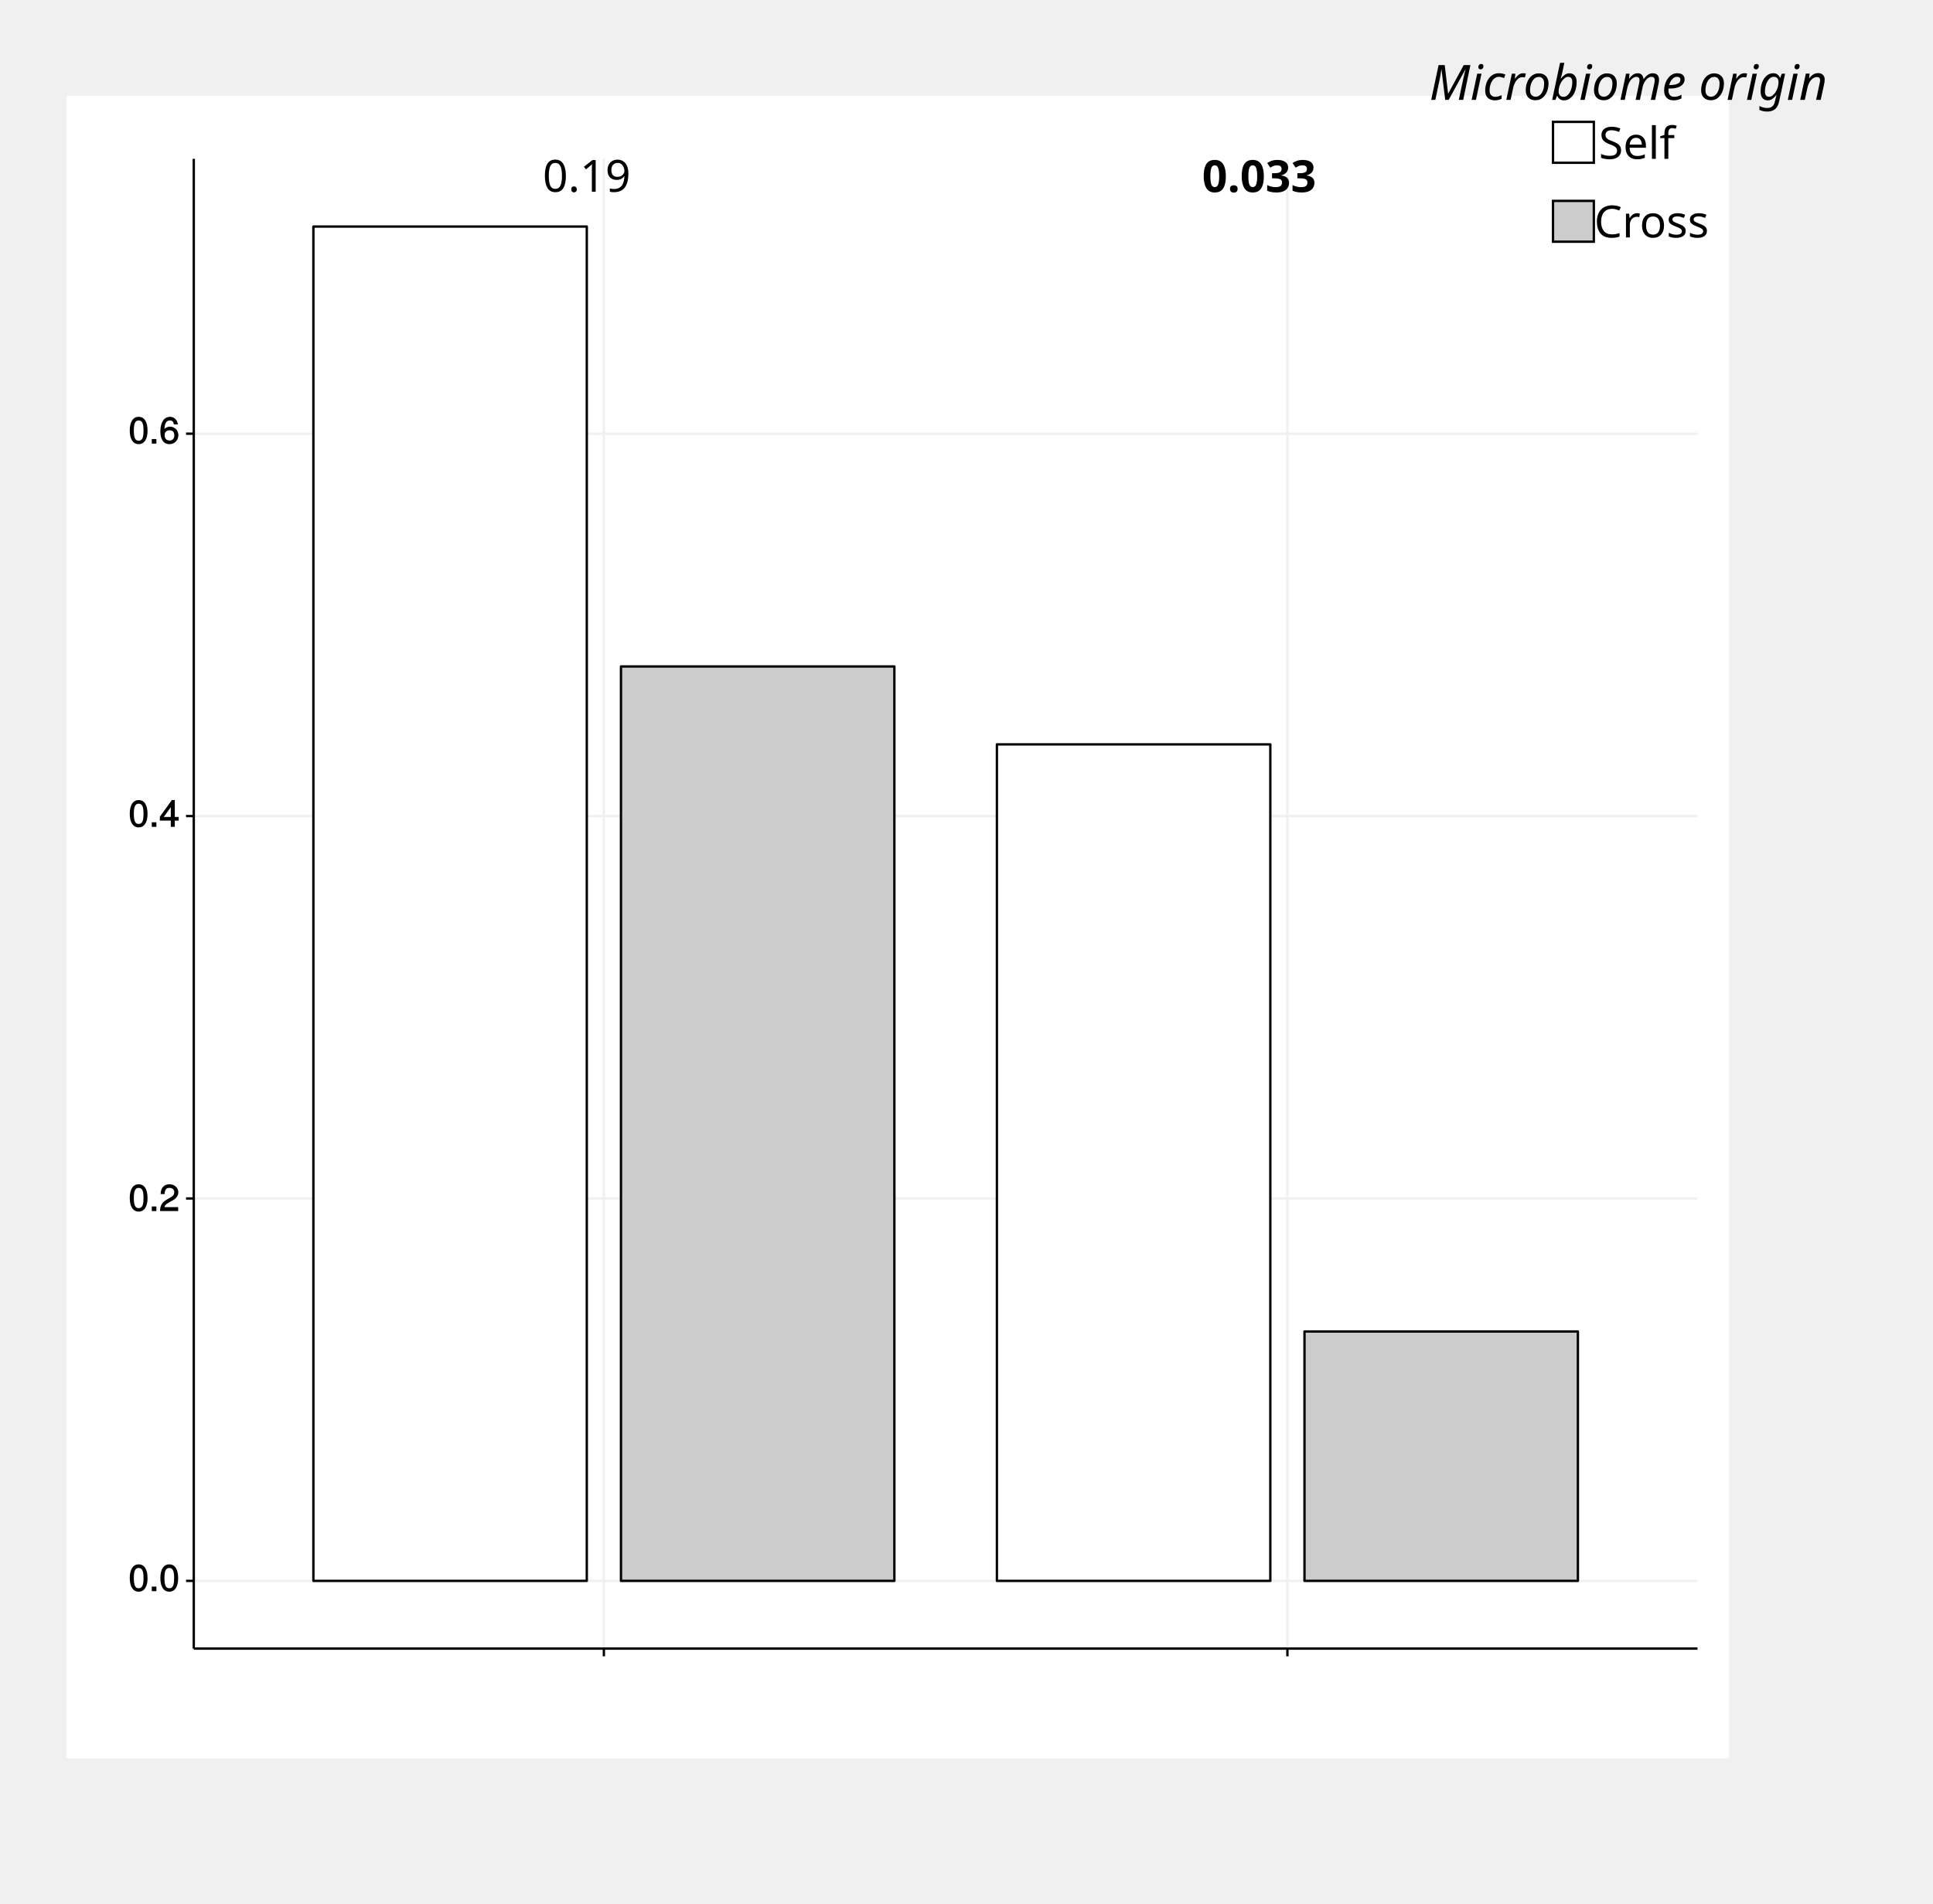
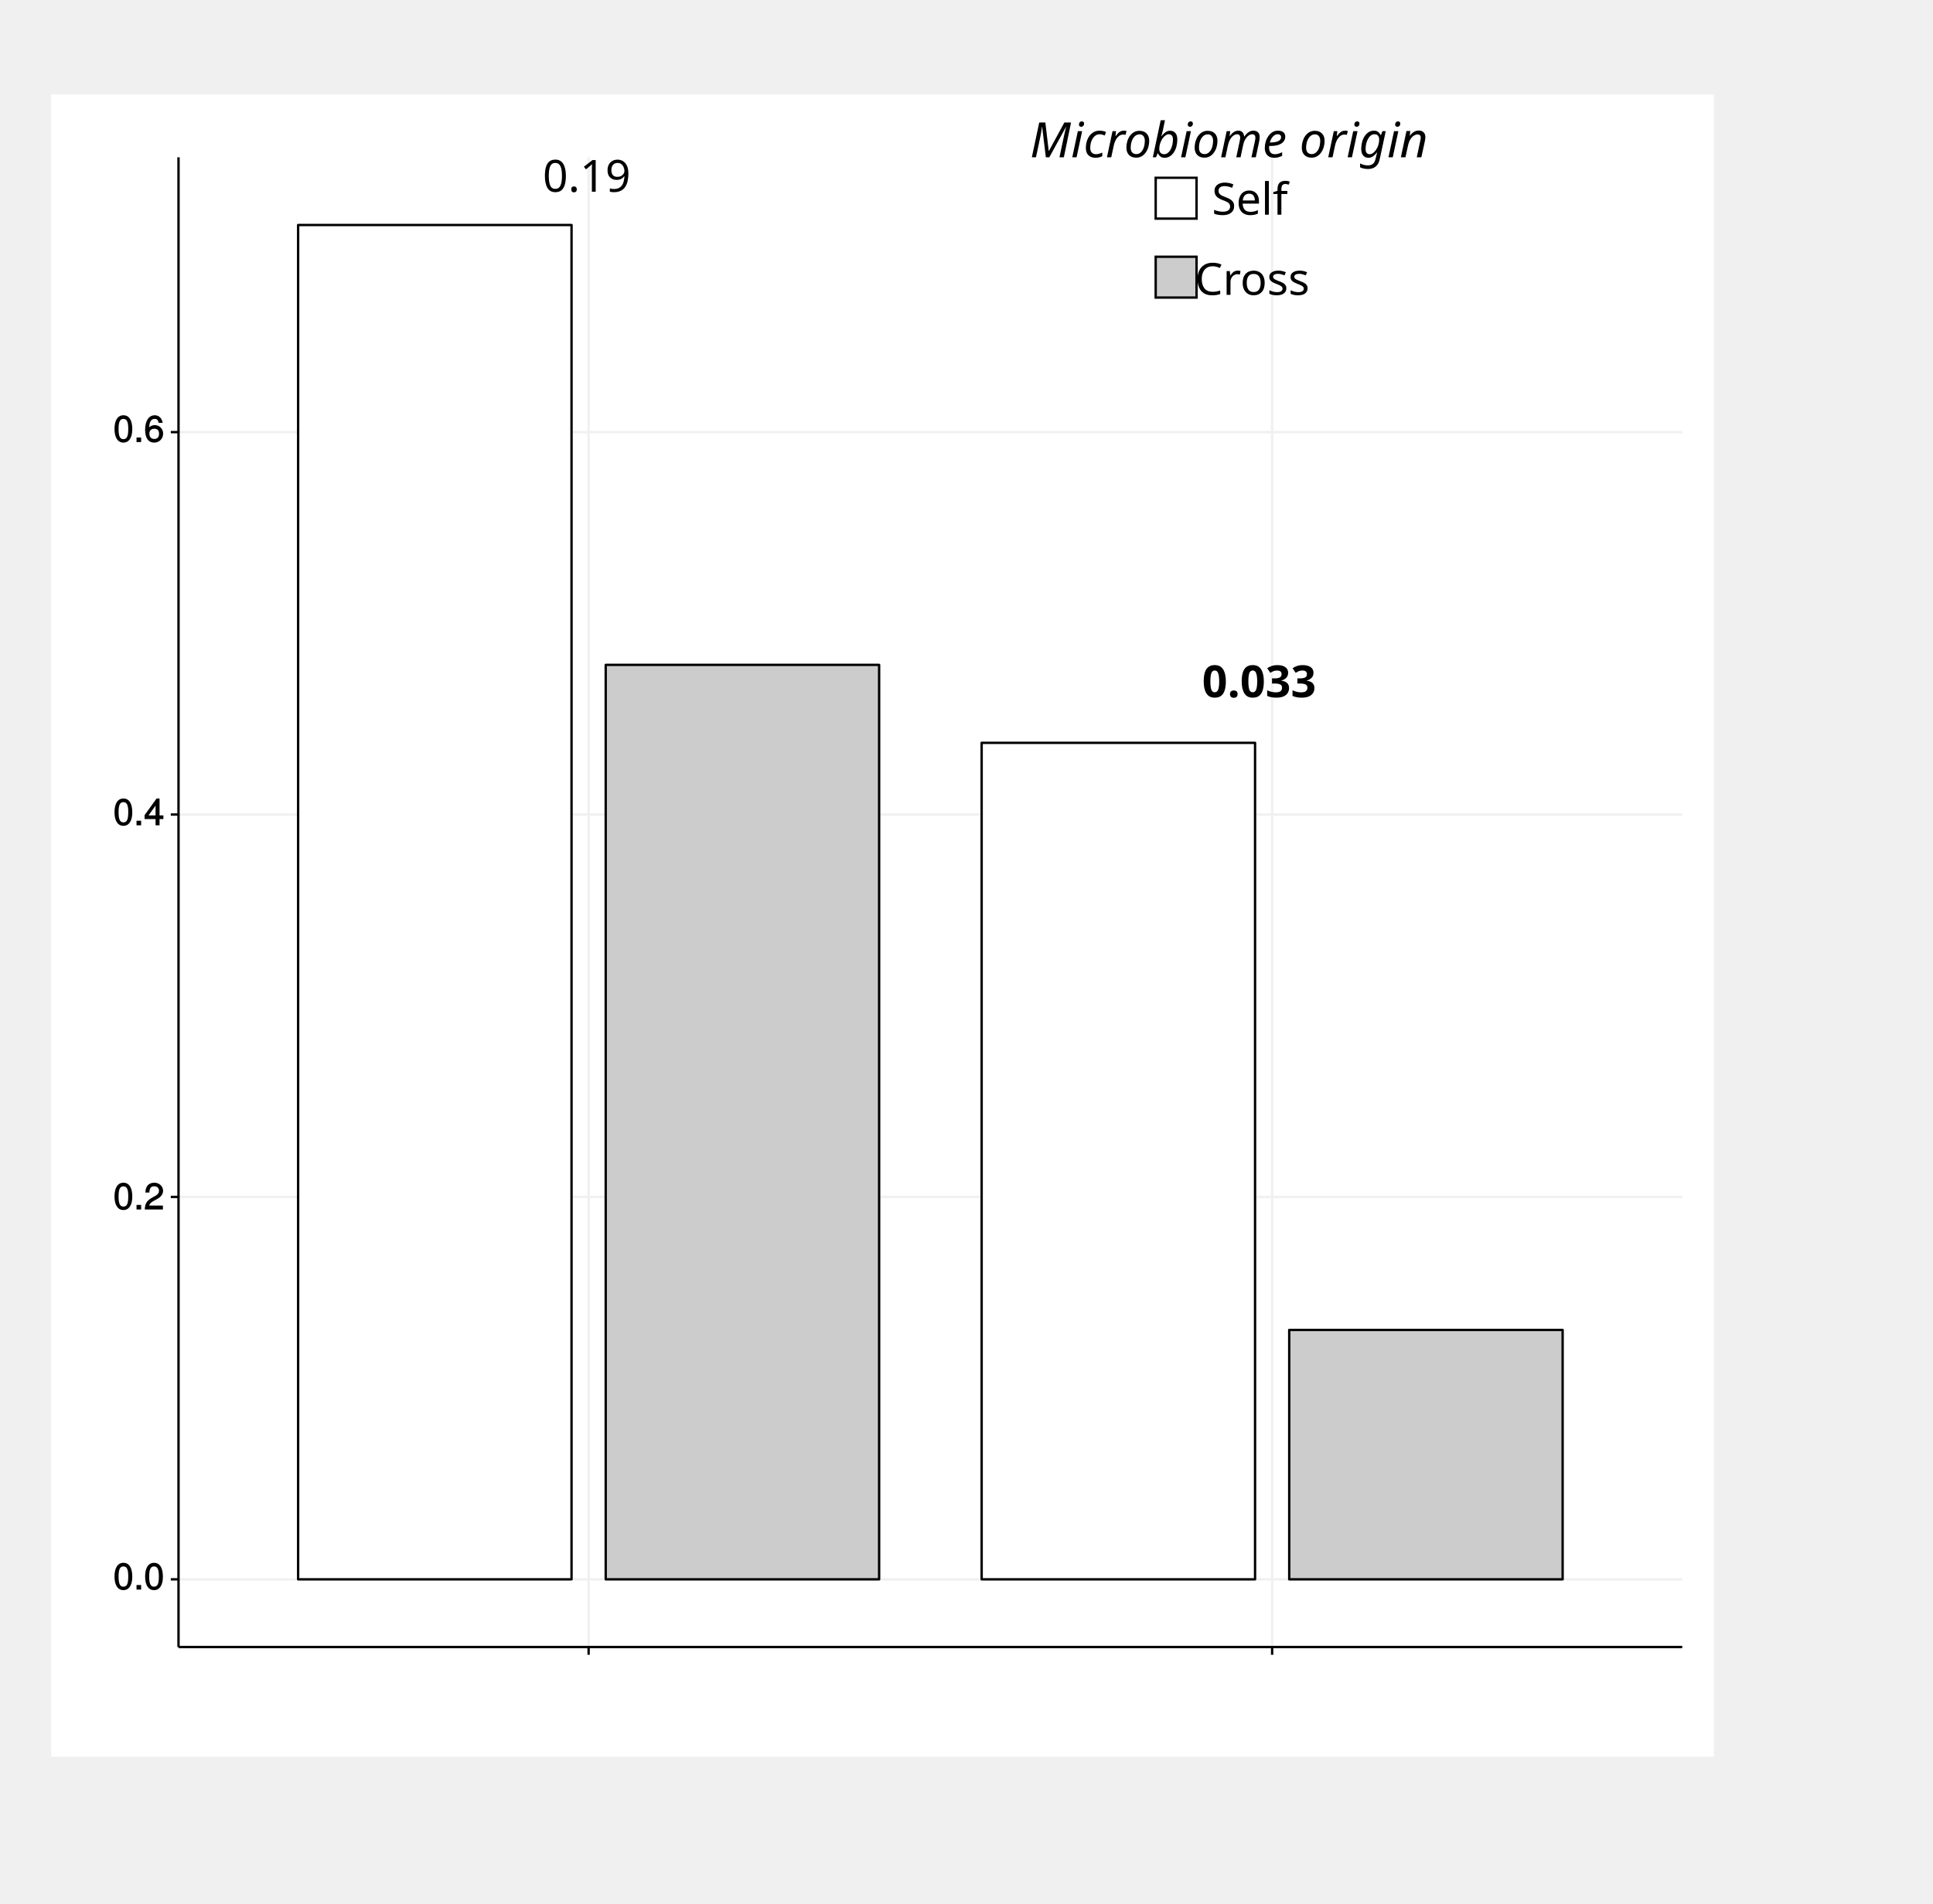
<svg xmlns="http://www.w3.org/2000/svg" xmlns:xlink="http://www.w3.org/1999/xlink" width="30.764cm" height="30.302cm" viewBox="0 0 872.042 858.967" version="1.1" id="svg220">
  <defs id="defs79">
    <g id="g56">
      <symbol overflow="visible" id="glyph0-0" style="overflow:visible">
        <path style="stroke:none" d="" id="path2" />
      </symbol>
      <symbol overflow="visible" id="glyph0-1" style="overflow:visible">
        <path style="stroke:none" d="m 6.609,-4.484 c 0,-3.156 -1.125,-4.859 -3.094,-4.859 -1.953,0 -3.109,1.734 -3.109,4.781 0,3.047 1.172,4.75 3.109,4.75 1.922,0 3.094,-1.703 3.094,-4.672 z M 5.203,-4.594 c 0,2.578 -0.453,3.578 -1.703,3.578 -1.203,0 -1.672,-1.062 -1.672,-3.547 0,-2.469 0.469,-3.516 1.688,-3.516 1.219,0 1.688,1.047 1.688,3.484 z m 0,0" id="path5" />
      </symbol>
      <symbol overflow="visible" id="glyph0-2" style="overflow:visible">
        <path style="stroke:none" d="M 2.578,-0.125 V -1.594 H 0.969 V 0 h 1.609 z m 0,0" id="path8" />
      </symbol>
      <symbol overflow="visible" id="glyph0-3" style="overflow:visible">
        <path style="stroke:none" d="m 6.672,-6.547 c 0,-1.531 -1.328,-2.797 -3.031,-2.797 C 1.781,-9.344 0.562,-8.25 0.5,-5.922 h 1.375 c 0.109,-1.656 0.609,-2.172 1.719,-2.172 1.031,0 1.656,0.609 1.656,1.578 0,0.719 -0.391,1.25 -1.188,1.703 L 2.875,-4.141 C 0.984,-3.078 0.391,-2.125 0.281,0 h 6.328 v -1.375 h -4.75 c 0.078,-0.609 0.453,-1 1.562,-1.641 l 1.281,-0.703 c 1.266,-0.672 1.969,-1.703 1.969,-2.828 z m 0,0" id="path11" />
      </symbol>
      <symbol overflow="visible" id="glyph0-4" style="overflow:visible">
        <path style="stroke:none" d="m 6.781,-2.297 v -1.156 H 5.438 V -9.344 H 4.406 l -4.188,5.812 v 1.359 H 4.047 V 0 H 5.438 V -2.172 H 6.781 Z M 4.188,-3.453 H 1.594 L 4.281,-7.188 4.047,-7.281 v 3.828 z m 0,0" id="path14" />
      </symbol>
      <symbol overflow="visible" id="glyph0-5" style="overflow:visible">
        <path style="stroke:none" d="m 6.688,-2.938 c 0,-1.688 -1.281,-2.969 -2.906,-2.969 -0.891,0 -1.703,0.391 -2.188,1.062 l 0.234,0.078 c 0.016,-2.203 0.609,-3.312 1.891,-3.312 0.797,0 1.203,0.375 1.406,1.375 H 6.531 C 6.281,-8.312 5.188,-9.344 3.797,-9.344 c -2.109,0 -3.391,1.922 -3.391,5.078 0,2.828 1.109,4.453 3.188,4.453 1.734,0 3.094,-1.359 3.094,-3.125 z m -1.422,0.078 c 0,1.141 -0.625,1.781 -1.656,1.781 -1.047,0 -1.719,-0.672 -1.719,-1.844 0,-1.125 0.641,-1.719 1.75,-1.719 1.094,0 1.625,0.578 1.625,1.781 z m 0,0" id="path17" />
      </symbol>
      <symbol overflow="visible" id="glyph0-6" style="overflow:visible">
        <path style="stroke:none" d="M 9.203,-0.125 V -5.203 H 5.047 V -3.875 h 2.844 v 0.125 c 0,1.672 -1.094,2.656 -2.797,2.656 -2.109,0 -3.219,-1.391 -3.219,-3.672 0,-2.281 1.188,-3.75 3.156,-3.75 1.422,0 2.297,0.688 2.578,2.016 H 9.094 C 8.734,-8.516 7.172,-9.828 5.047,-9.828 c -2.859,0 -4.625,2.344 -4.625,5.125 0,2.875 1.891,4.938 4.422,4.938 1.266,0 2.359,-0.484 3.109,-1.312 L 8.203,0 h 1 z m 0,0" id="path20" />
      </symbol>
      <symbol overflow="visible" id="glyph0-7" style="overflow:visible">
        <path style="stroke:none" d="M 6.969,-0.156 V -1.125 c -0.234,0.047 -0.281,0.047 -0.359,0.047 -0.359,0 -0.438,-0.047 -0.438,-0.375 v -3.75 c 0,-1.188 -1,-1.969 -2.656,-1.969 -1.625,0 -2.766,0.766 -2.844,2.453 h 1.344 c 0.109,-0.953 0.469,-1.188 1.469,-1.188 0.953,0 1.359,0.219 1.359,0.859 v 0.281 c 0,0.453 -0.141,0.5 -0.984,0.609 -1.5,0.188 -1.734,0.234 -2.141,0.406 -0.781,0.328 -1.328,1.062 -1.328,1.875 0,1.219 0.984,2.062 2.344,2.062 0.859,0 1.781,-0.391 2.203,-0.844 0.047,0.25 0.656,0.75 1.172,0.75 0.219,0 0.391,-0.031 0.859,-0.141 z m -2.125,-2.281 c 0,0.953 -0.844,1.422 -1.875,1.422 -0.828,0 -1.188,-0.156 -1.188,-0.875 C 1.781,-2.594 2.125,-2.781 3.266,-2.938 4.391,-3.094 4.625,-3.141 4.844,-3.25 Z m 0,0" id="path23" />
      </symbol>
      <symbol overflow="visible" id="glyph0-8" style="overflow:visible">
        <path style="stroke:none" d="m 5.969,-0.125 v -1.078 h -4 L 5.797,-5.844 v -1.125 H 0.531 v 1.203 H 4.109 L 0.25,-1.141 V 0 h 5.719 z m 0,0" id="path26" />
      </symbol>
      <symbol overflow="visible" id="glyph0-9" style="overflow:visible">
        <path style="stroke:none" d="m 6.688,-3.172 c 0,-0.969 -0.078,-1.594 -0.266,-2.094 -0.438,-1.094 -1.578,-1.906 -2.844,-1.906 -1.859,0 -3.203,1.531 -3.203,3.734 0,2.203 1.297,3.625 3.188,3.625 1.531,0 2.719,-1 3.016,-2.484 H 5.25 C 4.906,-1.281 4.453,-1.062 3.594,-1.062 2.484,-1.062 1.781,-1.641 1.75,-3.047 H 6.688 Z M 5.516,-4.031 c 0,0 -0.188,-0.125 -0.172,-0.156 H 1.797 C 1.875,-5.234 2.5,-5.906 3.578,-5.906 c 1.047,0 1.703,0.734 1.703,1.781 z m 0,0" id="path29" />
      </symbol>
      <symbol overflow="visible" id="glyph0-10" style="overflow:visible">
        <path style="stroke:none" d="M 2.062,-0.125 V -9.594 H 0.734 V 0 H 2.062 Z m 0,0" id="path32" />
      </symbol>
      <symbol overflow="visible" id="glyph0-11" style="overflow:visible">
        <path style="stroke:none" d="m 8.078,-2.688 c 0,-1.156 -0.844,-2.141 -2.109,-2.484 L 3.625,-5.797 C 2.5,-6.094 2.219,-6.328 2.219,-7.031 c 0,-0.953 0.703,-1.531 1.953,-1.531 1.484,0 2.188,0.547 2.188,1.891 H 7.75 C 7.75,-8.625 6.359,-9.828 4.203,-9.828 2.156,-9.828 0.75,-8.562 0.75,-6.875 c 0,1.141 0.75,1.984 1.969,2.312 l 2.328,0.609 c 1.172,0.312 1.562,0.656 1.562,1.375 0,1.031 -0.625,1.484 -2.234,1.484 -1.766,0 -2.5,-0.734 -2.5,-2.203 H 0.469 c 0,2.344 1.625,3.531 3.828,3.531 2.375,0 3.781,-1.266 3.781,-2.922 z m 0,0" id="path35" />
      </symbol>
      <symbol overflow="visible" id="glyph0-12" style="overflow:visible">
        <path style="stroke:none" d="M 6.391,-1.234 V -6.969 H 5.125 v 1.109 l 0.234,-0.094 C 4.828,-6.75 4.078,-7.172 3.219,-7.172 c -1.703,0 -2.984,1.578 -2.984,3.75 0,2.109 1.328,3.609 2.906,3.609 0.844,0 1.516,-0.391 2.219,-1.234 L 5.125,-1.141 V -0.688 C 5.125,1.094 4.547,1.625 3.297,1.625 2.453,1.625 1.938,1.453 1.781,0.5 H 0.438 c 0.125,1.406 1.25,2.297 2.828,2.297 2.094,0 3.125,-1.062 3.125,-4.031 z M 5.031,-3.438 c 0,1.594 -0.547,2.375 -1.672,2.375 -1.172,0 -1.75,-0.797 -1.75,-2.422 0,-1.609 0.594,-2.422 1.734,-2.422 1.141,0 1.688,0.844 1.688,2.469 z m 0,0" id="path38" />
      </symbol>
      <symbol overflow="visible" id="glyph0-13" style="overflow:visible">
        <path style="stroke:none" d="M 2.078,-0.125 V -6.969 H 0.75 V 0 h 1.328 z m 0.156,-7.719 V -9.312 H 0.625 v 1.594 h 1.609 z m 0,0" id="path41" />
      </symbol>
      <symbol overflow="visible" id="glyph0-14" style="overflow:visible">
        <path style="stroke:none" d="m 3.375,-0.125 v -1.078 c -0.266,0.078 -0.438,0.094 -0.641,0.094 -0.453,0 -0.453,0.016 -0.453,-0.469 v -4.25 H 3.375 V -6.969 H 2.281 V -8.812 H 0.953 v 1.844 H 0.031 v 1.141 h 0.922 v 4.734 c 0,0.672 0.594,1.188 1.422,1.188 0.266,0 0.516,-0.031 1,-0.109 z m 0,0" id="path44" />
      </symbol>
      <symbol overflow="visible" id="glyph0-15" style="overflow:visible">
        <path style="stroke:none" d="m 4.234,-5.906 v -1.203 c -0.312,-0.047 -0.391,-0.062 -0.531,-0.062 -0.703,0 -1.328,0.469 -1.938,1.469 L 2,-5.625 V -6.969 H 0.75 V 0 h 1.328 v -3.609 c 0,-1.516 0.375,-2.141 2.156,-2.156 z m 0,0" id="path47" />
      </symbol>
      <symbol overflow="visible" id="glyph0-16" style="overflow:visible">
        <path style="stroke:none" d="M 6.297,-0.125 V -6.969 H 4.969 v 3.828 c 0,1.375 -0.578,2.125 -1.688,2.125 -0.844,0 -1.266,-0.359 -1.266,-1.172 V -6.969 H 0.688 v 5.203 c 0,1.109 0.969,1.953 2.281,1.953 0.984,0 1.703,-0.375 2.328,-1.266 L 5.062,-1.172 V 0 h 1.234 z m 0,0" id="path50" />
      </symbol>
      <symbol overflow="visible" id="glyph0-17" style="overflow:visible">
        <path style="stroke:none" d="M 6,-2.016 C 6,-3 5.312,-3.641 3.984,-3.969 L 2.953,-4.203 C 2.078,-4.422 1.844,-4.562 1.844,-5.031 c 0,-0.609 0.422,-0.875 1.297,-0.875 0.859,0 1.172,0.234 1.203,1.062 h 1.391 c -0.016,-1.438 -1.016,-2.328 -2.562,-2.328 -1.562,0 -2.719,0.953 -2.719,2.188 0,1.062 0.688,1.688 2.266,2.062 l 1,0.25 c 0.75,0.172 0.906,0.266 0.906,0.75 0,0.625 -0.484,0.859 -1.422,0.859 -0.969,0 -1.375,-0.094 -1.531,-1.25 h -1.375 c 0.047,1.688 1.062,2.5 2.812,2.5 C 4.797,0.188 6,-0.719 6,-2.016 Z m 0,0" id="path53" />
      </symbol>
    </g>
    <clipPath id="clip1">
      <path d="M 57.422,28.348 H 736 V 701 H 57.422 Z m 0,0" id="path58" />
    </clipPath>
    <clipPath id="clip2">
      <path d="M 57.422,669 H 736.824 v 2 H 57.422 Z m 0,0" id="path61" />
    </clipPath>
    <clipPath id="clip3">
      <path d="M 57.422,496 H 736.824 v 3 H 57.422 Z m 0,0" id="path64" />
    </clipPath>
    <clipPath id="clip4">
      <path d="M 57.422,324 H 736.824 v 2 H 57.422 Z m 0,0" id="path67" />
    </clipPath>
    <clipPath id="clip5">
      <path d="M 57.422,151 H 736.824 v 2 H 57.422 Z m 0,0" id="path70" />
    </clipPath>
    <clipPath id="clip6">
      <path d="m 241,28.348 h 2 V 701.578 h -2 z m 0,0" id="path73" />
    </clipPath>
    <clipPath id="clip7">
      <path d="m 550,28.348 h 2 V 701.578 h -2 z m 0,0" id="path76" />
    </clipPath>
  </defs>
-   <g id="g4037" transform="rotate(-90,411.6568,381.6718)">
-     <g transform="rotate(90,375,375)" id="surface263">
-       <rect id="rect81" style="fill:#ffffff;fill-opacity:1;stroke:none" height="750" width="750" y="0" x="0" />
-       <rect transform="rotate(-90)" id="rect83" style="fill:#ffffff;fill-opacity:1;stroke:none" height="750" width="750" y="0" x="-750" />
-       <g style="clip-rule:nonzero" id="g87" clip-path="url(#clip1)">
-         <path id="path85" d="M 57.422,700.578 H 735.824 V 28.348 H 57.422 Z m 0,0" style="fill:#ffffff;fill-opacity:1;fill-rule:nonzero;stroke:none" />
-       </g>
-       <g style="clip-rule:nonzero" id="g91" clip-path="url(#clip2)">
-         <path id="path89" d="M 57.422,670.02 H 735.828" style="fill:none;stroke:#f0f0f0;stroke-width:1.067;stroke-linecap:butt;stroke-linejoin:round;stroke-miterlimit:10;stroke-opacity:1" />
-       </g>
-       <g style="clip-rule:nonzero" id="g95" clip-path="url(#clip3)">
-         <path id="path93" d="M 57.422,497.469 H 735.828" style="fill:none;stroke:#f0f0f0;stroke-width:1.067;stroke-linecap:butt;stroke-linejoin:round;stroke-miterlimit:10;stroke-opacity:1" />
-       </g>
-       <g style="clip-rule:nonzero" id="g99" clip-path="url(#clip4)">
-         <path id="path97" d="M 57.422,324.918 H 735.828" style="fill:none;stroke:#f0f0f0;stroke-width:1.067;stroke-linecap:butt;stroke-linejoin:round;stroke-miterlimit:10;stroke-opacity:1" />
-       </g>
-       <g style="clip-rule:nonzero" id="g103" clip-path="url(#clip5)">
-         <path id="path101" d="M 57.422,152.367 H 735.828" style="fill:none;stroke:#f0f0f0;stroke-width:1.067;stroke-linecap:butt;stroke-linejoin:round;stroke-miterlimit:10;stroke-opacity:1" />
-       </g>
-       <g style="clip-rule:nonzero" id="g107" clip-path="url(#clip6)">
-         <path id="path105" d="M 242.441,700.578 V 28.348" style="fill:none;stroke:#f0f0f0;stroke-width:1.067;stroke-linecap:butt;stroke-linejoin:round;stroke-miterlimit:10;stroke-opacity:1" />
-       </g>
-       <g style="clip-rule:nonzero" id="g111" clip-path="url(#clip7)">
-         <path id="path109" d="M 550.809,700.578 V 28.348" style="fill:none;stroke:#f0f0f0;stroke-width:1.067;stroke-linecap:butt;stroke-linejoin:round;stroke-miterlimit:10;stroke-opacity:1" />
-       </g>
-       <path id="path113" d="M 250.152,670.02 H 373.5 V 257.398 H 250.152 Z m 0,0" style="fill:#cccccc;fill-opacity:1;fill-rule:nonzero;stroke:#000000;stroke-width:1.067;stroke-linecap:butt;stroke-linejoin:round;stroke-miterlimit:10;stroke-opacity:1" />
-       <path id="path115" d="M 111.387,670.02 H 234.734 V 58.902 H 111.387 Z m 0,0" style="fill:#ffffff;fill-opacity:1;fill-rule:nonzero;stroke:#000000;stroke-width:1.067;stroke-linecap:butt;stroke-linejoin:round;stroke-miterlimit:10;stroke-opacity:1" />
-       <path id="path117" d="M 558.516,670.02 H 681.863 V 557.484 H 558.516 Z m 0,0" style="fill:#cccccc;fill-opacity:1;fill-rule:nonzero;stroke:#000000;stroke-width:1.067;stroke-linecap:butt;stroke-linejoin:round;stroke-miterlimit:10;stroke-opacity:1" />
-       <path id="path119" d="M 419.754,670.02 H 543.102 V 292.562 H 419.754 Z m 0,0" style="fill:#ffffff;fill-opacity:1;fill-rule:nonzero;stroke:#000000;stroke-width:1.067;stroke-linecap:butt;stroke-linejoin:round;stroke-miterlimit:10;stroke-opacity:1" />
-       <path id="path121" d="M 57.422,700.578 V 28.348" style="fill:none;stroke:#000000;stroke-width:1.067;stroke-linecap:butt;stroke-linejoin:round;stroke-miterlimit:10;stroke-opacity:1" />
-       <g transform="matrix(1.29389,0,0,1.29389,-14.8716,-198.347)" id="g129" style="fill:#000000;fill-opacity:1">
-         <use height="100%" width="100%" id="use123" y="674.714" x="33.148" xlink:href="#glyph0-1" />
-         <use height="100%" width="100%" id="use125" y="674.714" x="40.264" xlink:href="#glyph0-2" />
-         <use height="100%" width="100%" id="use127" y="674.714" x="43.821" xlink:href="#glyph0-1" />
-       </g>
-       <g transform="matrix(1.29389,0,0,1.29389,-14.8716,-146.597)" id="g137" style="fill:#000000;fill-opacity:1">
-         <use height="100%" width="100%" id="use131" y="502.163" x="33.148" xlink:href="#glyph0-1" />
-         <use height="100%" width="100%" id="use133" y="502.163" x="40.264" xlink:href="#glyph0-2" />
-         <use height="100%" width="100%" id="use135" y="502.163" x="43.821" xlink:href="#glyph0-3" />
-       </g>
-       <g transform="matrix(1.29389,0,0,1.29389,-14.8716,-96.70231)" id="g145" style="fill:#000000;fill-opacity:1">
-         <use height="100%" width="100%" id="use139" y="329.612" x="33.148" xlink:href="#glyph0-1" />
-         <use height="100%" width="100%" id="use141" y="329.612" x="40.264" xlink:href="#glyph0-2" />
-         <use height="100%" width="100%" id="use143" y="329.612" x="43.821" xlink:href="#glyph0-4" />
-       </g>
-       <g transform="matrix(1.29389,0,0,1.29389,-14.8716,-46.37337)" id="g153" style="fill:#000000;fill-opacity:1">
-         <use height="100%" width="100%" id="use147" y="157.062" x="33.148" xlink:href="#glyph0-1" />
-         <use height="100%" width="100%" id="use149" y="157.062" x="40.264" xlink:href="#glyph0-2" />
-         <use height="100%" width="100%" id="use151" y="157.062" x="43.821" xlink:href="#glyph0-5" />
-       </g>
-       <path id="path155" d="m 53.938,670.02 h 3.484" style="fill:none;stroke:#000000;stroke-width:1.067;stroke-linecap:butt;stroke-linejoin:round;stroke-miterlimit:10;stroke-opacity:1" />
-       <path id="path157" d="m 53.938,497.469 h 3.484" style="fill:none;stroke:#000000;stroke-width:1.067;stroke-linecap:butt;stroke-linejoin:round;stroke-miterlimit:10;stroke-opacity:1" />
-       <path id="path159" d="m 53.938,324.918 h 3.484" style="fill:none;stroke:#000000;stroke-width:1.067;stroke-linecap:butt;stroke-linejoin:round;stroke-miterlimit:10;stroke-opacity:1" />
-       <path id="path161" d="m 53.938,152.367 h 3.484" style="fill:none;stroke:#000000;stroke-width:1.067;stroke-linecap:butt;stroke-linejoin:round;stroke-miterlimit:10;stroke-opacity:1" />
-       <path id="path163" d="M 57.422,700.578 H 735.828" style="fill:none;stroke:#000000;stroke-width:1.067;stroke-linecap:butt;stroke-linejoin:round;stroke-miterlimit:10;stroke-opacity:1" />
-       <path id="path165" d="m 242.441,704.062 v -3.484" style="fill:none;stroke:#000000;stroke-width:1.067;stroke-linecap:butt;stroke-linejoin:round;stroke-miterlimit:10;stroke-opacity:1" />
-       <path id="path167" d="m 550.809,704.062 v -3.484" style="fill:none;stroke:#000000;stroke-width:1.067;stroke-linecap:butt;stroke-linejoin:round;stroke-miterlimit:10;stroke-opacity:1" />
-       <path id="path209" d="m 713.824,84.352 h 22.004 V 28.348 h -22.004 z m 0,0" style="fill:#ffffff;fill-opacity:1;fill-rule:nonzero;stroke:none" />
-       <path id="path211" d="m 713.824,64.508 h 19.844 v -19.844 h -19.844 z m 0,0" style="fill:#ffffff;fill-opacity:1;fill-rule:nonzero;stroke:none" />
-       <path id="path213" d="m 670.633,30.104 h 18.426 V 11.679 H 670.633 Z m 0,0" style="fill:#ffffff;fill-opacity:1;fill-rule:nonzero;stroke:#000000;stroke-width:1.067;stroke-linecap:round;stroke-linejoin:miter;stroke-miterlimit:10;stroke-opacity:1" />
-       <path id="path215" d="m 713.824,84.352 h 19.844 v -19.844 h -19.844 z m 0,0" style="fill:#ffffff;fill-opacity:1;fill-rule:nonzero;stroke:none" />
-       <path id="path217" d="m 670.633,65.738 h 18.426 V 47.312 H 670.633 Z m 0,0" style="fill:#cccccc;fill-opacity:1;fill-rule:nonzero;stroke:#000000;stroke-width:1.067;stroke-linecap:round;stroke-linejoin:miter;stroke-miterlimit:10;stroke-opacity:1" />
-       <text xml:space="preserve" style="font-style:normal;font-weight:normal;font-size:18px;line-height:1.25;font-family:sans-serif;letter-spacing:0px;word-spacing:0px;fill:#000000;fill-opacity:1;stroke:none;stroke-width:0.75" x="724.826" y="28.348" id="text4073">
-         <tspan id="tspan4071" x="724.826" y="28.348" style="font-size:20px;text-align:center;text-anchor:middle;stroke-width:0.75">Self</tspan>
-       </text>
-     </g>
-     <flowRoot transform="matrix(0.75,0,0,0.75,0,-12.82895)" style="font-style:normal;font-weight:normal;font-size:40px;line-height:1.25;font-family:sans-serif;letter-spacing:0px;word-spacing:0px;fill:#000000;fill-opacity:1;stroke:none" id="flowRoot226" xml:space="preserve">
-       <flowRegion id="flowRegion228">
-         <rect y="7.895" x="65.896" height="68.668" width="894.63" id="rect230" />
-       </flowRegion>
-       <flowPara style="font-style:normal;font-variant:normal;font-weight:bold;font-stretch:normal;font-size:37.333px;font-family:sans-serif;-inkscape-font-specification:'sans-serif Bold';text-align:center;text-anchor:middle" id="flowPara232">Survival rate</flowPara>
-     </flowRoot>
+   <rect id="rect81" style="fill:#ffffff;fill-opacity:1;stroke:none" height="750" width="750" y="42.626" x="23.103" />
+   <rect transform="rotate(-90)" id="rect83" style="fill:#ffffff;fill-opacity:1;stroke:none" height="750" width="750" y="23.103" x="-792.626" />
+   <g style="clip-rule:nonzero" id="g87" clip-path="url(#clip1)" transform="translate(23.10254,42.62582)">
+     <path id="path85" d="M 57.422,700.578 H 735.824 V 28.348 H 57.422 Z m 0,0" style="fill:#ffffff;fill-opacity:1;fill-rule:nonzero;stroke:none" />
  </g>
+   <g style="clip-rule:nonzero" id="g91" clip-path="url(#clip2)" transform="translate(23.10254,42.62582)">
+     <path id="path89" d="M 57.422,670.02 H 735.828" style="fill:none;stroke:#f0f0f0;stroke-width:1.067;stroke-linecap:butt;stroke-linejoin:round;stroke-miterlimit:10;stroke-opacity:1" />
+   </g>
+   <g style="clip-rule:nonzero" id="g95" clip-path="url(#clip3)" transform="translate(23.10254,42.62582)">
+     <path id="path93" d="M 57.422,497.469 H 735.828" style="fill:none;stroke:#f0f0f0;stroke-width:1.067;stroke-linecap:butt;stroke-linejoin:round;stroke-miterlimit:10;stroke-opacity:1" />
+   </g>
+   <g style="clip-rule:nonzero" id="g99" clip-path="url(#clip4)" transform="translate(23.10254,42.62582)">
+     <path id="path97" d="M 57.422,324.918 H 735.828" style="fill:none;stroke:#f0f0f0;stroke-width:1.067;stroke-linecap:butt;stroke-linejoin:round;stroke-miterlimit:10;stroke-opacity:1" />
+   </g>
+   <g style="clip-rule:nonzero" id="g103" clip-path="url(#clip5)" transform="translate(23.10254,42.62582)">
+     <path id="path101" d="M 57.422,152.367 H 735.828" style="fill:none;stroke:#f0f0f0;stroke-width:1.067;stroke-linecap:butt;stroke-linejoin:round;stroke-miterlimit:10;stroke-opacity:1" />
+   </g>
+   <g style="clip-rule:nonzero" id="g107" clip-path="url(#clip6)" transform="translate(23.10254,42.62582)">
+     <path id="path105" d="M 242.441,700.578 V 28.348" style="fill:none;stroke:#f0f0f0;stroke-width:1.067;stroke-linecap:butt;stroke-linejoin:round;stroke-miterlimit:10;stroke-opacity:1" />
+   </g>
+   <g style="clip-rule:nonzero" id="g111" clip-path="url(#clip7)" transform="translate(23.10254,42.62582)">
+     <path id="path109" d="M 550.809,700.578 V 28.348" style="fill:none;stroke:#f0f0f0;stroke-width:1.067;stroke-linecap:butt;stroke-linejoin:round;stroke-miterlimit:10;stroke-opacity:1" />
+   </g>
+   <path id="path113" d="M 273.255,712.645 H 396.603 V 300.024 H 273.255 Z m 0,0" style="fill:#cccccc;fill-opacity:1;fill-rule:nonzero;stroke:#000000;stroke-width:1.067;stroke-linecap:butt;stroke-linejoin:round;stroke-miterlimit:10;stroke-opacity:1" />
+   <path id="path115" d="M 134.489,712.645 H 257.837 V 101.528 H 134.489 Z m 0,0" style="fill:#ffffff;fill-opacity:1;fill-rule:nonzero;stroke:#000000;stroke-width:1.067;stroke-linecap:butt;stroke-linejoin:round;stroke-miterlimit:10;stroke-opacity:1" />
+   <path id="path117" d="M 581.618,712.645 H 704.966 V 600.11 H 581.618 Z m 0,0" style="fill:#cccccc;fill-opacity:1;fill-rule:nonzero;stroke:#000000;stroke-width:1.067;stroke-linecap:butt;stroke-linejoin:round;stroke-miterlimit:10;stroke-opacity:1" />
+   <path id="path119" d="M 442.856,712.645 H 566.204 V 335.188 H 442.856 Z m 0,0" style="fill:#ffffff;fill-opacity:1;fill-rule:nonzero;stroke:#000000;stroke-width:1.067;stroke-linecap:butt;stroke-linejoin:round;stroke-miterlimit:10;stroke-opacity:1" />
+   <path id="path121" d="M 80.524,743.204 V 70.973" style="fill:none;stroke:#000000;stroke-width:1.067;stroke-linecap:butt;stroke-linejoin:round;stroke-miterlimit:10;stroke-opacity:1" />
+   <g transform="matrix(1.29389,0,0,1.29389,8.230938,-155.7212)" id="g129" style="fill:#000000;fill-opacity:1">
+     <use height="100%" width="100%" id="use123" y="674.714" x="33.148" xlink:href="#glyph0-1" />
+     <use height="100%" width="100%" id="use125" y="674.714" x="40.264" xlink:href="#glyph0-2" />
+     <use height="100%" width="100%" id="use127" y="674.714" x="43.821" xlink:href="#glyph0-1" />
+   </g>
+   <g transform="matrix(1.29389,0,0,1.29389,8.230938,-103.9712)" id="g137" style="fill:#000000;fill-opacity:1">
+     <use height="100%" width="100%" id="use131" y="502.163" x="33.148" xlink:href="#glyph0-1" />
+     <use height="100%" width="100%" id="use133" y="502.163" x="40.264" xlink:href="#glyph0-2" />
+     <use height="100%" width="100%" id="use135" y="502.163" x="43.821" xlink:href="#glyph0-3" />
+   </g>
+   <g transform="matrix(1.29389,0,0,1.29389,8.230938,-54.07649)" id="g145" style="fill:#000000;fill-opacity:1">
+     <use height="100%" width="100%" id="use139" y="329.612" x="33.148" xlink:href="#glyph0-1" />
+     <use height="100%" width="100%" id="use141" y="329.612" x="40.264" xlink:href="#glyph0-2" />
+     <use height="100%" width="100%" id="use143" y="329.612" x="43.821" xlink:href="#glyph0-4" />
+   </g>
+   <g transform="matrix(1.29389,0,0,1.29389,8.230938,-3.747546)" id="g153" style="fill:#000000;fill-opacity:1">
+     <use height="100%" width="100%" id="use147" y="157.062" x="33.148" xlink:href="#glyph0-1" />
+     <use height="100%" width="100%" id="use149" y="157.062" x="40.264" xlink:href="#glyph0-2" />
+     <use height="100%" width="100%" id="use151" y="157.062" x="43.821" xlink:href="#glyph0-5" />
+   </g>
+   <path id="path155" d="m 77.04,712.645 h 3.484" style="fill:none;stroke:#000000;stroke-width:1.067;stroke-linecap:butt;stroke-linejoin:round;stroke-miterlimit:10;stroke-opacity:1" />
+   <path id="path157" d="m 77.04,540.095 h 3.484" style="fill:none;stroke:#000000;stroke-width:1.067;stroke-linecap:butt;stroke-linejoin:round;stroke-miterlimit:10;stroke-opacity:1" />
+   <path id="path159" d="m 77.04,367.544 h 3.484" style="fill:none;stroke:#000000;stroke-width:1.067;stroke-linecap:butt;stroke-linejoin:round;stroke-miterlimit:10;stroke-opacity:1" />
+   <path id="path161" d="m 77.04,194.993 h 3.484" style="fill:none;stroke:#000000;stroke-width:1.067;stroke-linecap:butt;stroke-linejoin:round;stroke-miterlimit:10;stroke-opacity:1" />
+   <path id="path163" d="M 80.524,743.204 H 758.931" style="fill:none;stroke:#000000;stroke-width:1.067;stroke-linecap:butt;stroke-linejoin:round;stroke-miterlimit:10;stroke-opacity:1" />
+   <path id="path165" d="m 265.544,746.688 v -3.484" style="fill:none;stroke:#000000;stroke-width:1.067;stroke-linecap:butt;stroke-linejoin:round;stroke-miterlimit:10;stroke-opacity:1" />
+   <path id="path167" d="m 573.911,746.688 v -3.484" style="fill:none;stroke:#000000;stroke-width:1.067;stroke-linecap:butt;stroke-linejoin:round;stroke-miterlimit:10;stroke-opacity:1" />
+   <path id="path209" d="m 736.927,126.977 h 22.004 V 70.973 h -22.004 z m 0,0" style="fill:#ffffff;fill-opacity:1;fill-rule:nonzero;stroke:none" />
+   <path id="path211" d="m 736.927,107.134 h 19.844 V 87.29 h -19.844 z m 0,0" style="fill:#ffffff;fill-opacity:1;fill-rule:nonzero;stroke:none" />
+   <path id="path215" d="m 736.927,126.977 h 19.844 v -19.844 h -19.844 z m 0,0" style="fill:#ffffff;fill-opacity:1;fill-rule:nonzero;stroke:none" />
+   <flowRoot xml:space="preserve" id="flowRoot226" style="font-style:normal;font-weight:normal;font-size:40px;line-height:1.25;font-family:sans-serif;letter-spacing:0px;word-spacing:0px;fill:#000000;fill-opacity:1;stroke:none" transform="matrix(0,-0.75,0.75,0,10.27359,792.6258)">
+     <flowRegion id="flowRegion228">
+       <rect id="rect230" width="894.63" height="68.668" x="65.896" y="7.895" />
+     </flowRegion>
+     <flowPara id="flowPara232" style="font-style:normal;font-variant:normal;font-weight:bold;font-stretch:normal;font-size:37.333px;font-family:sans-serif;-inkscape-font-specification:'sans-serif Bold';text-align:center;text-anchor:middle">Survival rate</flowPara>
+   </flowRoot>
  <flowRoot xml:space="preserve" id="flowRoot4039" style="font-style:normal;font-weight:normal;font-size:40px;line-height:1.25;font-family:sans-serif;letter-spacing:0px;word-spacing:0px;fill:#000000;fill-opacity:1;stroke:none" transform="matrix(0.75,0,0,0.75,29.33173,98.49443)">
    <flowRegion id="flowRegion4041">
      <rect id="rect4043" width="905.24" height="60.409" x="77.655" y="933.012" />
    </flowRegion>
    <flowPara id="flowPara4045" style="font-style:normal;font-variant:normal;font-weight:bold;font-stretch:normal;font-size:37.333px;font-family:sans-serif;-inkscape-font-specification:'sans-serif Bold';text-align:center;text-anchor:middle">Host species</flowPara>
  </flowRoot>
  <flowRoot xml:space="preserve" id="flowRoot4047" style="font-style:normal;font-weight:normal;font-size:40px;line-height:1.25;font-family:sans-serif;letter-spacing:0px;word-spacing:0px;fill:#000000;fill-opacity:1;stroke:none" transform="translate(29.33173,25.46811)">
    <flowRegion id="flowRegion4049">
      <rect id="rect4051" width="448.684" height="44.737" x="76.316" y="932.895" />
    </flowRegion>
    <flowPara id="flowPara4053" />
  </flowRoot>
  <flowRoot xml:space="preserve" id="flowRoot4055" style="font-style:normal;font-weight:normal;font-size:40px;line-height:1.25;font-family:sans-serif;letter-spacing:0px;word-spacing:0px;fill:#000000;fill-opacity:1;stroke:none" transform="matrix(0.75,0,0,0.75,45.79536,39.70811)">
    <flowRegion id="flowRegion4057">
      <rect id="rect4059" width="449.977" height="47.251" x="77.655" y="933.012" ry="23.626" />
    </flowRegion>
    <flowPara id="flowPara4061" style="font-style:italic;font-variant:normal;font-weight:normal;font-stretch:normal;font-size:26.667px;font-family:sans-serif;-inkscape-font-specification:'sans-serif Italic';text-align:center;text-anchor:middle">O. gazella</flowPara>
  </flowRoot>
  <flowRoot xml:space="preserve" id="flowRoot4063" style="font-style:normal;font-weight:normal;font-size:40px;line-height:1.25;font-family:sans-serif;letter-spacing:0px;word-spacing:0px;fill:#000000;fill-opacity:1;stroke:none" transform="matrix(0.75,0,0,0.75,13.19323,36.37303)">
    <flowRegion id="flowRegion4065">
      <rect id="rect4067" width="452.632" height="50" x="530.263" y="935.526" />
    </flowRegion>
    <flowPara id="flowPara4069" style="font-style:italic;font-variant:normal;font-weight:normal;font-stretch:normal;font-size:26.667px;font-family:sans-serif;-inkscape-font-specification:'sans-serif Italic';text-align:center;text-anchor:middle">O. sagittarius</flowPara>
  </flowRoot>
-   <text xml:space="preserve" style="font-style:normal;font-weight:normal;font-size:30px;line-height:1.25;font-family:sans-serif;letter-spacing:0px;word-spacing:0px;fill:#000000;fill-opacity:1;stroke:none;stroke-width:0.75" x="756.771" y="107.134" id="text4077">
-     <tspan id="tspan4075" x="756.771" y="107.134" style="font-size:20px;text-align:center;text-anchor:middle;stroke-width:0.75">Cross</tspan>
-   </text>
-   <text xml:space="preserve" style="font-style:normal;font-weight:normal;font-size:30px;line-height:1.25;font-family:sans-serif;letter-spacing:0px;word-spacing:0px;fill:#000000;fill-opacity:1;stroke:none;stroke-width:0.75" x="746.274" y="45.061" id="text4081">
-     <tspan id="tspan4079" x="746.274" y="45.061" style="font-style:italic;font-variant:normal;font-weight:normal;font-stretch:normal;font-size:22px;font-family:sans-serif;-inkscape-font-specification:'sans-serif Italic';text-align:center;text-anchor:middle;stroke-width:0.75">Microbiome origin</tspan>
-   </text>
-   <text xml:space="preserve" style="font-style:normal;font-weight:normal;font-size:30px;line-height:1.25;font-family:sans-serif;letter-spacing:0px;word-spacing:0px;fill:#000000;fill-opacity:1;stroke:none;stroke-width:0.75" x="579.749" y="86.652" id="text4085">
-     <tspan id="tspan4083" x="579.749" y="86.652" style="font-style:normal;font-variant:normal;font-weight:bold;font-stretch:normal;font-size:20px;font-family:sans-serif;-inkscape-font-specification:'sans-serif Bold';text-align:center;text-anchor:middle;stroke-width:0.75">0.033</tspan>
+   <g id="g263" transform="translate(-172.363,25.91218)">
+     <path style="fill:#ffffff;fill-opacity:1;fill-rule:nonzero;stroke:#000000;stroke-width:1.067;stroke-linecap:round;stroke-linejoin:miter;stroke-miterlimit:10;stroke-opacity:1" d="m 693.736,72.73 h 18.426 V 54.305 h -18.426 z m 0,0" id="path213" />
+     <path style="fill:#cccccc;fill-opacity:1;fill-rule:nonzero;stroke:#000000;stroke-width:1.067;stroke-linecap:round;stroke-linejoin:miter;stroke-miterlimit:10;stroke-opacity:1" d="m 693.736,108.364 h 18.426 V 89.938 h -18.426 z m 0,0" id="path217" />
+     <text id="text4073" y="70.973" x="747.929" style="font-style:normal;font-weight:normal;font-size:18px;line-height:1.25;font-family:sans-serif;letter-spacing:0px;word-spacing:0px;fill:#000000;fill-opacity:1;stroke:none;stroke-width:0.75" xml:space="preserve">
+       <tspan style="font-size:20px;text-align:center;text-anchor:middle;stroke-width:0.75" y="70.973" x="747.929" id="tspan4071">Self</tspan>
+     </text>
+     <text id="text4077" y="107.134" x="756.771" style="font-style:normal;font-weight:normal;font-size:30px;line-height:1.25;font-family:sans-serif;letter-spacing:0px;word-spacing:0px;fill:#000000;fill-opacity:1;stroke:none;stroke-width:0.75" xml:space="preserve">
+       <tspan style="font-size:20px;text-align:center;text-anchor:middle;stroke-width:0.75" y="107.134" x="756.771" id="tspan4075">Cross</tspan>
+     </text>
+     <text id="text4081" y="45.061" x="746.274" style="font-style:normal;font-weight:normal;font-size:30px;line-height:1.25;font-family:sans-serif;letter-spacing:0px;word-spacing:0px;fill:#000000;fill-opacity:1;stroke:none;stroke-width:0.75" xml:space="preserve">
+       <tspan style="font-style:italic;font-variant:normal;font-weight:normal;font-stretch:normal;font-size:22px;font-family:sans-serif;-inkscape-font-specification:'sans-serif Italic';text-align:center;text-anchor:middle;stroke-width:0.75" y="45.061" x="746.274" id="tspan4079">Microbiome origin</tspan>
+     </text>
+   </g>
+   <text xml:space="preserve" style="font-style:normal;font-weight:normal;font-size:30px;line-height:1.25;font-family:sans-serif;letter-spacing:0px;word-spacing:0px;fill:#000000;fill-opacity:1;stroke:none;stroke-width:0.75" x="579.749" y="314.613" id="text4085">
+     <tspan id="tspan4083" x="579.749" y="314.613" style="font-style:normal;font-variant:normal;font-weight:bold;font-stretch:normal;font-size:20px;font-family:sans-serif;-inkscape-font-specification:'sans-serif Bold';text-align:center;text-anchor:middle;stroke-width:0.75">0.033</tspan>
  </text>
  <text xml:space="preserve" style="font-style:normal;font-weight:normal;font-size:20px;line-height:1.25;font-family:sans-serif;letter-spacing:0px;word-spacing:0px;fill:#000000;fill-opacity:1;stroke:none;stroke-width:0.75" x="272.475" y="86.52" id="text4089">
    <tspan id="tspan4087" x="272.475" y="86.52" style="font-size:20px;text-align:center;text-anchor:middle;stroke-width:0.75">0.19</tspan>
  </text>
</svg>
